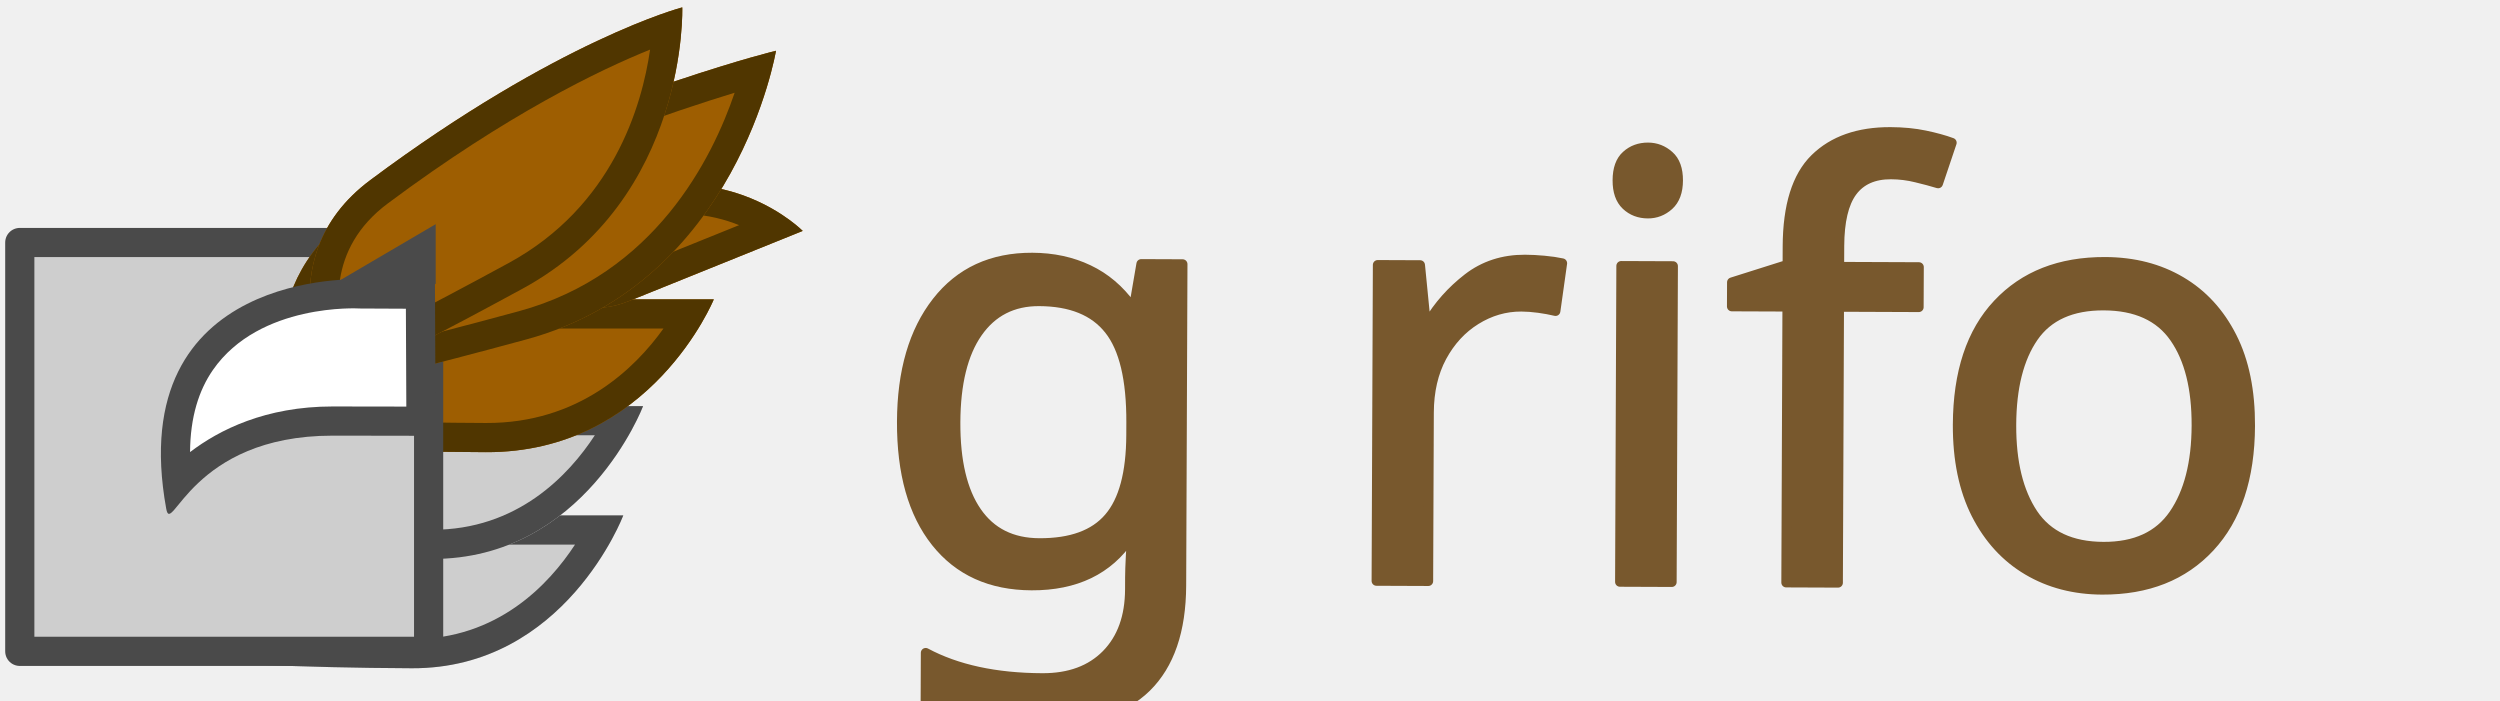
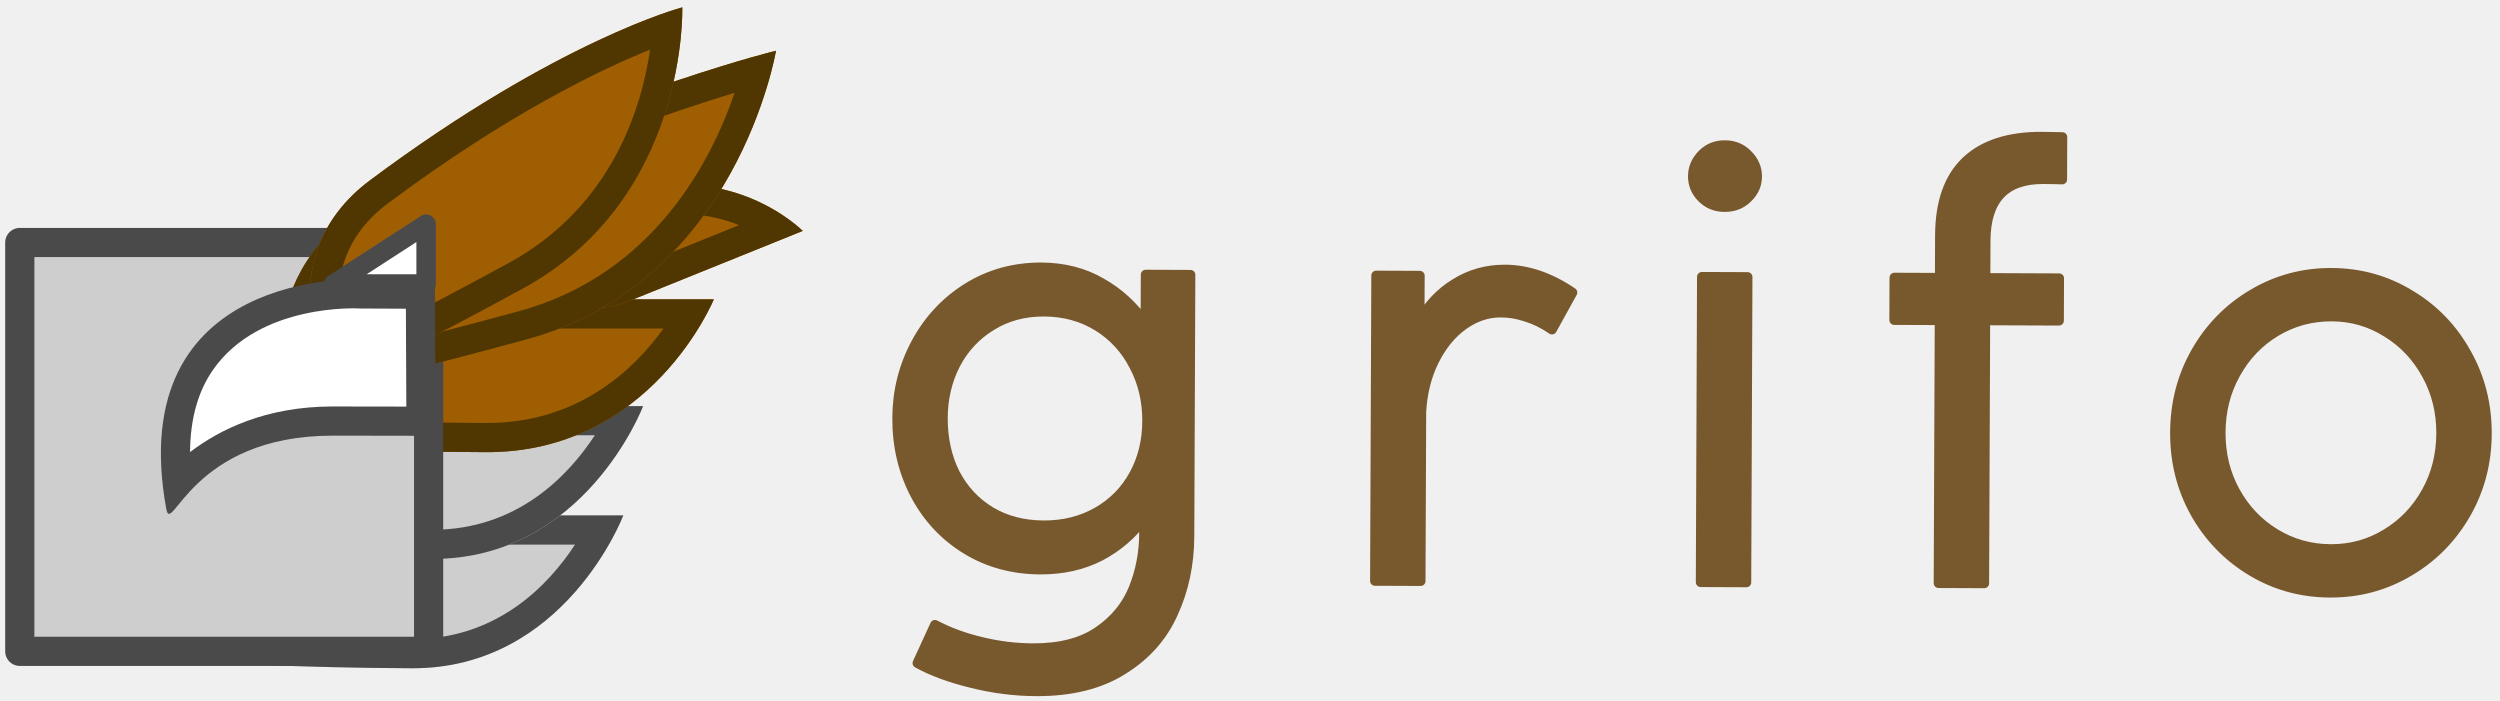
<svg xmlns="http://www.w3.org/2000/svg" width="100%" height="100%" viewBox="0 0 257 72" version="1.1" xml:space="preserve" style="fill-rule:evenodd;clip-rule:evenodd;stroke-linecap:round;stroke-linejoin:round;stroke-miterlimit:1.5;">
  <g>
    <g>
      <path d="M4.584,66.701c0,-0 0.264,-13.715 16.865,-13.715l42.625,0c-0,0 -5.989,15.779 -21.74,15.711c-22.9,-0.098 -37.75,-1.996 -37.75,-1.996Z" style="fill:#cecece;" />
      <path d="M4.584,66.701c0,-0 0.264,-13.715 16.865,-13.715l42.625,0c-0,0 -5.989,15.779 -21.74,15.711c-22.9,-0.098 -37.75,-1.996 -37.75,-1.996Zm3.528,-2.632c5.47,0.547 17.745,1.558 34.235,1.628c8.811,0.038 14.102,-5.634 16.764,-9.711l-37.662,0c-5.501,0 -8.885,1.686 -10.908,3.867c-1.291,1.393 -2.019,2.94 -2.429,4.216Z" style="fill:#4a4a4a;" />
      <path d="M6.621,55.462c0,0 0.264,-13.714 16.865,-13.714l42.625,-0c-0,-0 -5.989,15.778 -21.74,15.711c-22.9,-0.098 -37.75,-1.997 -37.75,-1.997Z" style="fill:#cecece;" />
      <path d="M6.621,55.462c0,0 0.264,-13.714 16.865,-13.714l42.625,-0c-0,-0 -5.989,15.778 -21.74,15.711c-22.9,-0.098 -37.75,-1.997 -37.75,-1.997Zm3.527,-2.631c5.47,0.546 17.745,1.557 34.236,1.628c8.811,0.038 14.102,-5.635 16.764,-9.711l-37.662,-0c-5.502,-0 -8.886,1.685 -10.908,3.867c-1.291,1.392 -2.019,2.94 -2.43,4.216Z" style="fill:#4a4a4a;" />
      <path d="M9.275,44.487c-0,-0 0.284,-13.715 18.173,-13.715l45.932,0c0,0 -6.453,15.779 -23.426,15.711c-24.677,-0.098 -40.679,-1.996 -40.679,-1.996Z" style="fill:#9e5e01;" />
      <path d="M9.275,44.487c-0,-0 0.284,-13.715 18.173,-13.715l45.932,0c0,0 -6.453,15.779 -23.426,15.711c-24.677,-0.098 -40.679,-1.996 -40.679,-1.996Zm3.59,-2.649c5.821,0.543 19.145,1.574 37.1,1.645c9.549,0.038 15.318,-5.617 18.241,-9.711l-40.758,0c-6.057,0 -9.776,1.719 -12.003,3.948c-1.358,1.36 -2.136,2.866 -2.58,4.118Z" style="fill:#503600;" />
      <rect x="2.034" y="24.93" width="42.028" height="42.028" style="fill:#cecece;" />
      <path d="M59.021,24.09c0,-0 -2.757,10.249 5.723,6.825c8.48,-3.423 17.777,-7.176 17.777,-7.176c-0,-0 -7.576,-7.697 -19.468,-3.529c-11.891,4.168 -4.032,3.88 -4.032,3.88Z" style="fill:#9e5e01;" />
      <path d="M59.021,24.09c0,-0 -7.859,0.288 4.032,-3.88c11.892,-4.168 19.468,3.529 19.468,3.529l-17.777,7.176c-8.48,3.424 -5.723,-6.825 -5.723,-6.825Zm2.987,-0.28c0.033,0.351 0.004,0.71 -0.09,1.059c0,0 -0.335,1.252 -0.324,2.586c0.002,0.33 0.109,0.858 0.169,1.128c0.348,-0.044 1.166,-0.17 1.858,-0.45c-0,0 12.358,-4.988 12.359,-4.988c-2.841,-1.144 -6.936,-1.856 -11.934,-0.104c-0.734,0.257 -1.42,0.519 -2.038,0.769Z" style="fill:#503600;" />
      <rect x="2.034" y="24.93" width="42.028" height="42.028" style="fill:none;stroke:#4a4a4a;stroke-width:3px;" />
      <path d="M29.321,40.768c-0,-0 -3.962,-14.278 10.67,-20.797c25.522,-11.371 39.781,-14.752 39.781,-14.752c0,-0 -3.968,23.772 -25.651,29.671c-21.683,5.898 -24.8,5.878 -24.8,5.878Z" style="fill:#9e5e01;" />
      <path d="M29.321,40.768c-0,-0 -3.962,-14.278 10.67,-20.797c25.522,-11.371 39.781,-14.752 39.781,-14.752c0,-0 -3.968,23.772 -25.651,29.671c-21.683,5.898 -24.8,5.878 -24.8,5.878Zm2.534,-3.464c3.167,-0.632 9.605,-2.079 21.478,-5.309c13.967,-3.8 19.896,-15.706 22.189,-22.462c-6.139,1.872 -17.85,5.845 -34.31,13.178c-8.557,3.812 -9.534,10.782 -9.357,14.593Z" style="fill:#503600;" />
      <path d="M34.035,39.622c0,-0 -7.061,-12.841 4.041,-21.117c19.367,-14.438 32.062,-17.749 32.062,-17.749c0,-0 0.659,19.628 -16.422,28.922c-17.08,9.294 -19.681,9.944 -19.681,9.944Z" style="fill:#9e5e01;" />
      <path d="M34.035,39.622c0,-0 -7.061,-12.841 4.041,-21.117c19.367,-14.438 32.062,-17.749 32.062,-17.749c0,-0 0.659,19.628 -16.422,28.922c-17.08,9.294 -19.681,9.944 -19.681,9.944Zm1.588,-3.958c2.629,-1.233 7.699,-3.746 16.66,-8.621c10.713,-5.83 13.713,-16.152 14.545,-21.943c-5.075,2.043 -14.61,6.604 -26.958,15.81c-6.313,4.705 -5.391,11.225 -4.247,14.754Z" style="fill:#503600;" />
-       <path d="M34.311,29.191l10.478,-0l-0,-6.147l-10.478,6.147Z" style="fill:#4a4a4a;" />
+       <path d="M34.311,29.191l9.494,-0l0,-6.147l-9.494,6.147Z" style="fill:#fff;stroke:#4a4a4a;stroke-width:2px;" />
      <path d="M18.088,48.574l2.145,-10.723c-0,-0 4.179,-5.884 9.788,-6.819c5.609,-0.934 10.942,-1.154 10.942,-1.154l2.64,0.33l-0.825,12.35c-0,-0 -1.98,-0.198 -8.413,0.737c-6.434,0.934 -10.943,2.649 -10.943,2.649l-5.334,2.63Z" style="fill:#fff;" />
      <path d="M44.783,44.817c-0.986,-0.017 -3.734,-0.032 -10.604,-0.032c-14.56,-0 -16.554,10.474 -17.091,7.515c-4.479,-24.684 19.965,-23.586 19.965,-23.586l7.659,0.035l0.071,16.068Zm0,-0c1.104,0.018 0,0.037 0,0.037l0,-0.037Zm-3.013,-3.02l-0.045,-10.061l-4.686,-0.022c-0.04,0 -0.081,-0.001 -0.121,-0.003c0,0 -10.23,-0.596 -15.028,6.319c-1.443,2.08 -2.33,4.83 -2.352,8.444c2.985,-2.28 7.766,-4.689 14.641,-4.689c3.456,-0 5.89,0.005 7.591,0.012Z" style="fill:#4a4a4a;" />
    </g>
-     <g transform="matrix(0.999992,0.00400033,-0.00400033,0.999992,-9.32934,6.00859)">
-       <g transform="matrix(60.6059,0,0,60.6059,267.949,53.1055)" />
-       <text x="98.858px" y="53.106px" style="font-family:'CocoSharpTrial-Regular', 'CocoSharp Trial';font-size:60.606px;fill:#78582d;stroke:#78582d;stroke-width:1px;stroke-linecap:butt;stroke-miterlimit:2;">g<tspan x="145.888px 179.373px 203.161px 230.221px " y="53.106px 53.106px 53.106px 53.106px ">rifo</tspan>
-       </text>
+     <g>
+       <path d="M117.774,28.229l4.606,0.018l-0.107,26.909c-0.012,2.849 -0.568,5.473 -1.668,7.872c-1.081,2.42 -2.806,4.363 -5.175,5.828c-2.35,1.486 -5.312,2.221 -8.888,2.207c-2.242,-0.009 -4.463,-0.291 -6.663,-0.845c-2.2,-0.534 -4.056,-1.218 -5.568,-2.052l1.804,-3.933c1.431,0.754 3.015,1.336 4.751,1.747c1.755,0.431 3.532,0.65 5.33,0.657c2.768,0.011 5.003,-0.566 6.704,-1.73c1.702,-1.165 2.91,-2.635 3.624,-4.41c0.714,-1.775 1.075,-3.652 1.083,-5.632l0.006,-1.576c-1.218,1.652 -2.729,2.949 -4.53,3.891c-1.802,0.922 -3.854,1.379 -6.157,1.369c-2.808,-0.011 -5.331,-0.698 -7.568,-2.06c-2.237,-1.363 -3.987,-3.228 -5.25,-5.597c-1.264,-2.389 -1.889,-5.028 -1.878,-7.917c0.011,-2.767 0.658,-5.341 1.94,-7.719c1.282,-2.379 3.048,-4.271 5.296,-5.676c2.268,-1.405 4.796,-2.102 7.584,-2.091c2.303,0.009 4.351,0.533 6.145,1.57c1.814,1.017 3.334,2.407 4.559,4.17l0.02,-5Zm-10.497,25.776c2.061,0.008 3.901,-0.449 5.521,-1.372c1.62,-0.922 2.877,-2.2 3.773,-3.833c0.895,-1.633 1.347,-3.469 1.355,-5.51c0.008,-2.081 -0.439,-3.971 -1.341,-5.672c-0.882,-1.721 -2.129,-3.079 -3.741,-4.075c-1.612,-0.997 -3.449,-1.499 -5.509,-1.507c-2.041,-0.009 -3.851,0.479 -5.43,1.463c-1.58,0.963 -2.808,2.281 -3.683,3.955c-0.855,1.673 -1.287,3.51 -1.295,5.51c-0.008,2.121 0.408,4.022 1.25,5.702c0.862,1.66 2.079,2.968 3.651,3.923c1.572,0.936 3.389,1.408 5.449,1.416Z" style="fill:#78582d;fill-rule:nonzero;stroke:#78582d;stroke-width:1px;stroke-linecap:butt;stroke-miterlimit:2;" />
+       <path d="M154.716,27.71c2.323,0.009 4.633,0.796 6.93,2.361l-2.106,3.81c-0.846,-0.589 -1.734,-1.027 -2.662,-1.314c-0.928,-0.307 -1.826,-0.452 -2.695,-0.435c-1.333,0.015 -2.598,0.454 -3.793,1.318c-1.196,0.864 -2.18,2.072 -2.954,3.625c-0.774,1.552 -1.215,3.308 -1.324,5.267l-0.07,17.394l-4.697,-0.019l0.126,-31.393l4.485,0.018l-0.019,4.666c0.895,-1.633 2.113,-2.921 3.652,-3.864c1.539,-0.963 3.248,-1.442 5.127,-1.434Z" style="fill:#78582d;fill-rule:nonzero;stroke:#78582d;stroke-width:1px;stroke-linecap:butt;stroke-miterlimit:2;" />
+       <path d="M177.287,21.285c-0.929,-0.004 -1.706,-0.32 -2.329,-0.949c-0.624,-0.628 -0.934,-1.367 -0.931,-2.215c0.003,-0.849 0.32,-1.595 0.948,-2.239c0.629,-0.644 1.408,-0.964 2.338,-0.96c0.949,0.003 1.736,0.33 2.359,0.979c0.644,0.649 0.964,1.397 0.961,2.246c-0.003,0.848 -0.33,1.585 -0.978,2.208c-0.629,0.624 -1.418,0.934 -2.368,0.93Zm2.24,38.585l-4.697,-0.019l0.125,-31.393l4.697,0.018l-0.125,31.394Z" style="fill:#78582d;fill-rule:nonzero;stroke:#78582d;stroke-width:1px;stroke-linecap:butt;stroke-miterlimit:2;" />
+       <path d="M199.284,59.949l0.108,-27.03l-4.666,-0.019l0.017,-4.363l4.667,0.018l0.017,-4.363c0.014,-3.394 0.913,-5.936 2.697,-7.626c1.785,-1.69 4.384,-2.528 7.798,-2.514l2.091,0.039l-0.017,4.363c-0.485,-0.022 -1.142,-0.035 -1.97,-0.038c-3.919,-0.016 -5.887,2.098 -5.904,6.34l-0.015,3.818l7.575,0.031l-0.017,4.363l-7.576,-0.03l-0.108,27.03l-4.697,-0.019Z" style="fill:#78582d;fill-rule:nonzero;stroke:#78582d;stroke-width:1px;stroke-linecap:butt;stroke-miterlimit:2;" />
+       <path d="M239.523,60.928c-2.929,-0.011 -5.613,-0.75 -8.052,-2.214c-2.439,-1.464 -4.37,-3.452 -5.794,-5.962c-1.404,-2.511 -2.1,-5.271 -2.088,-8.282c0.012,-3.03 0.73,-5.795 2.154,-8.294c1.444,-2.519 3.392,-4.502 5.842,-5.946c2.47,-1.465 5.17,-2.192 8.1,-2.18c2.929,0.012 5.613,0.76 8.051,2.244c2.459,1.465 4.391,3.462 5.795,5.993c1.424,2.511 2.13,5.281 2.118,8.312c-0.012,3.01 -0.74,5.764 -2.185,8.264c-1.444,2.499 -3.401,4.471 -5.872,5.916c-2.45,1.444 -5.14,2.161 -8.069,2.149Zm0.078,-4.484c2.061,0.008 3.952,-0.51 5.673,-1.553c1.742,-1.044 3.121,-2.473 4.139,-4.287c1.017,-1.814 1.53,-3.832 1.539,-6.054c0.009,-2.202 -0.488,-4.214 -1.491,-6.037c-1.003,-1.842 -2.371,-3.292 -4.104,-4.349c-1.713,-1.078 -3.599,-1.621 -5.66,-1.629c-2.081,-0.008 -3.992,0.509 -5.734,1.553c-1.741,1.043 -3.121,2.482 -4.138,4.316c-1.017,1.815 -1.531,3.833 -1.539,6.055c-0.009,2.222 0.488,4.244 1.491,6.067c1.002,1.822 2.37,3.262 4.103,4.319c1.734,1.057 3.641,1.59 5.721,1.599Z" style="fill:#78582d;fill-rule:nonzero;stroke:#78582d;stroke-width:1px;stroke-linecap:butt;stroke-miterlimit:2;" />
    </g>
    <path d="M119.541,63.861l136.838,-0" style="fill:none;" />
  </g>
</svg>
